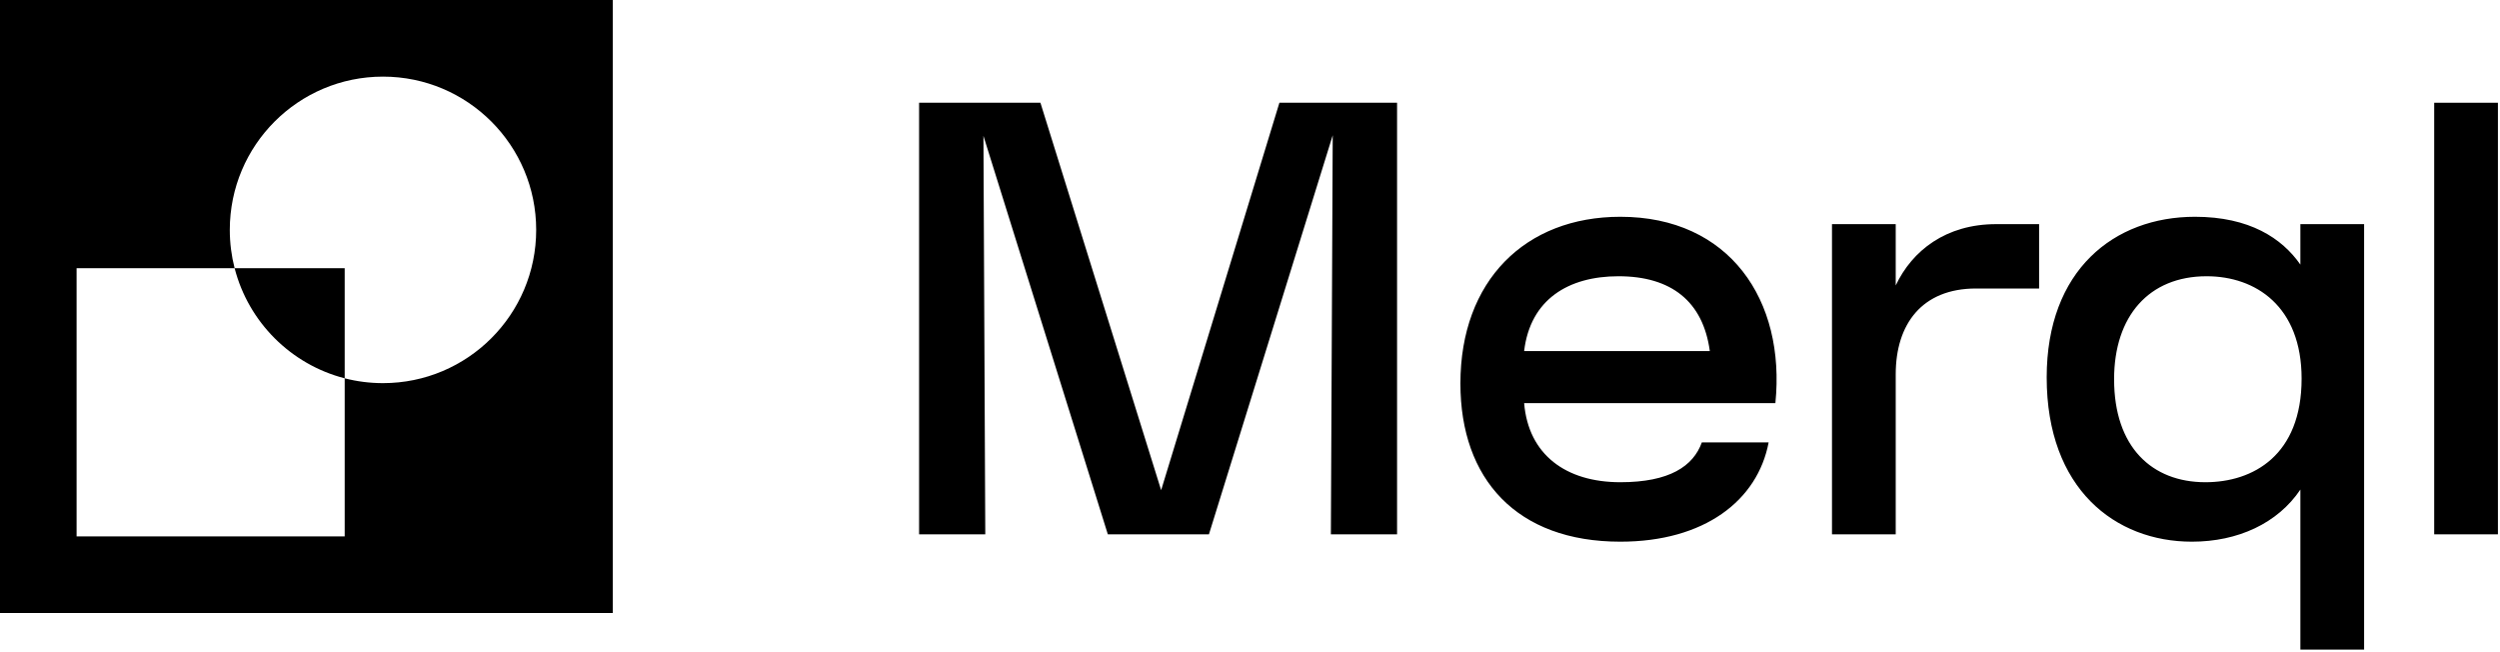
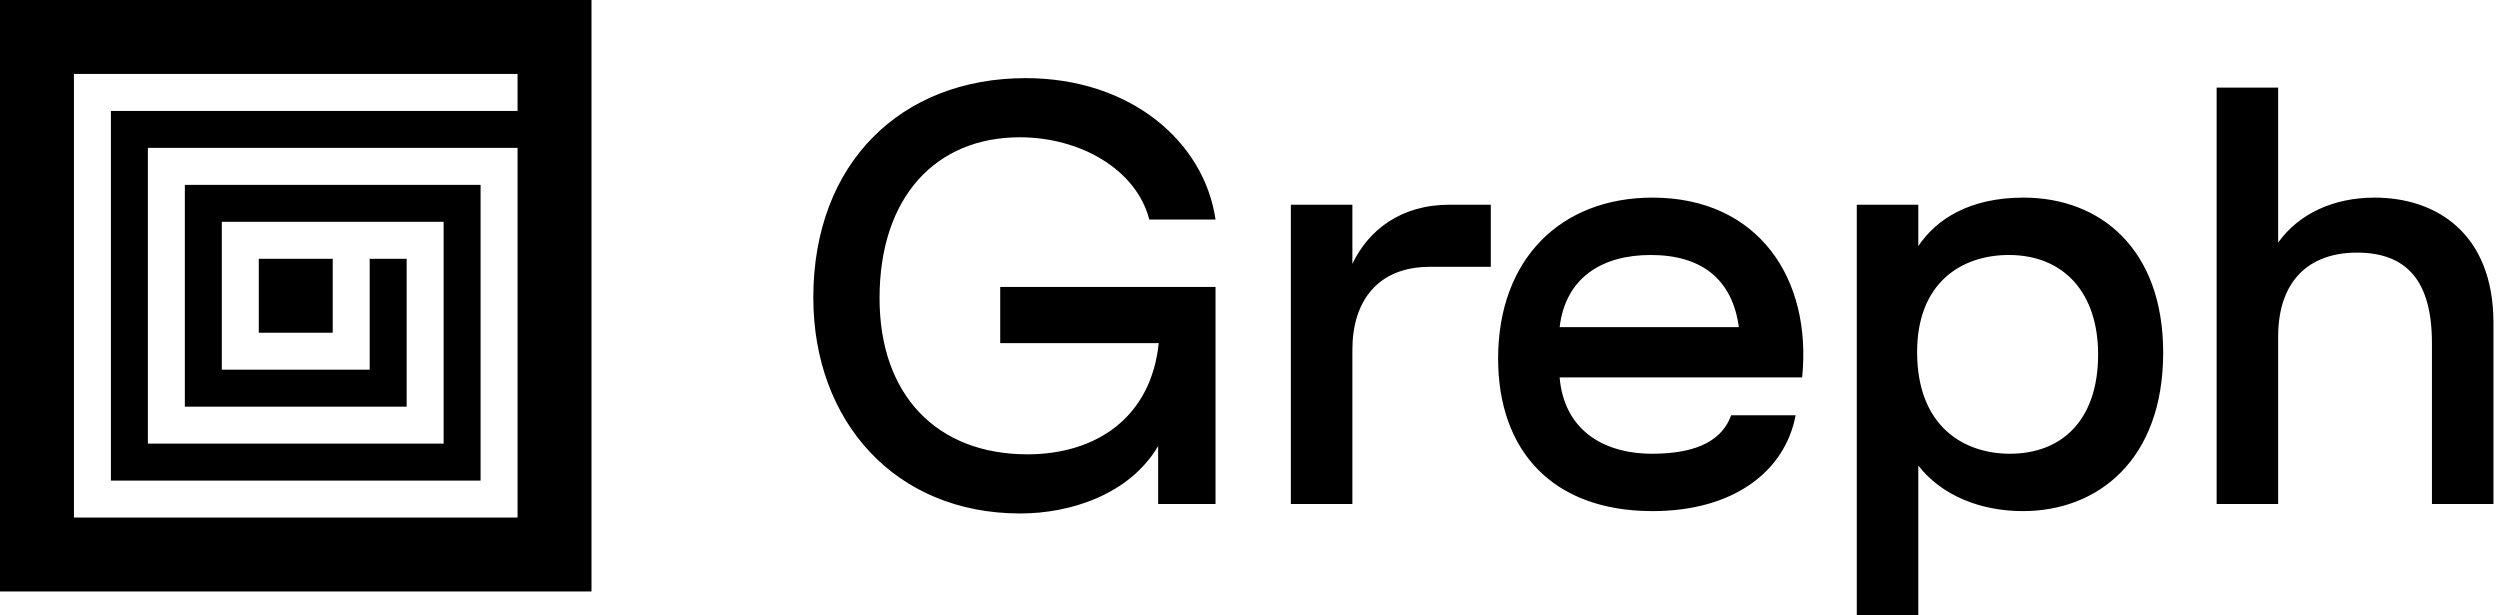
- <svg xmlns="http://www.w3.org/2000/svg" width="522" height="136" viewBox="0 0 522 136">
+ <svg xmlns="http://www.w3.org/2000/svg" width="541" height="133" viewBox="0 0 541 133">
  <g fill-rule="evenodd">
-     <g transform="translate(191.984 21.456)">
-       <polygon fill-rule="nonzero" points="0 90.112 13.824 90.112 13.44 6.912 39.424 90.112 60.544 90.112 86.4 6.784 86.016 90.112 99.84 90.112 99.84 0 75.264 0 50.56 80.896 25.344 0 0 0" />
-       <path fill-rule="nonzero" d="M146.48 91.648C164.016 91.648 175.152 83.072 177.456 70.912L163.504 70.912C161.712 75.904 156.72 79.232 146.48 79.232 135.088 79.232 127.28 73.472 126.384 62.72L178.864 62.72C181.04 41.216 169.264 23.808 146.48 23.808 126.64 23.808 113.072 37.12 113.072 58.624 113.072 78.592 124.848 91.648 146.48 91.648ZM146.096 36.224C157.104 36.224 163.76 41.472 165.168 51.84L126.384 51.84C127.664 41.088 135.6 36.224 146.096 36.224ZM190.688 90.112 204 90.112 204 56.704C204 46.208 209.504 38.784 220.768 38.784L233.952 38.784 233.952 25.344 224.992 25.344C214.496 25.344 207.456 30.848 204 38.144L204 25.344 190.688 25.344 190.688 90.112ZM265.872 91.648C275.472 91.648 283.792 87.808 288.528 80.768L288.528 114.176 301.84 114.176 301.84 25.344 288.528 25.344 288.528 33.792C284.688 28.288 277.904 23.808 266.512 23.808 249.616 23.808 235.536 34.944 235.536 57.344 235.536 80.64 249.872 91.648 265.872 91.648ZM268.688 79.232C257.552 79.232 249.616 71.936 249.616 57.728 249.616 44.544 256.912 36.224 268.944 36.224 279.184 36.224 288.784 42.496 288.784 57.6 288.784 73.6 278.672 79.232 268.688 79.232Z" />
-       <polygon fill-rule="nonzero" points="316.48 90.112 329.792 90.112 329.792 0 316.48 0" />
-     </g>
-     <path d="M128,0 L128,128 L-4.26325641e-14,128 L-4.26325641e-14,0 L128,0 Z M49.008,56.001 L16,56 L16,112 L72,112 L72,78.992 C60.756,76.098 51.903,67.245 49.008,56.001 Z M80,16 C62.327,16 48,30.327 48,48 C48,50.763 48.35,53.444 49.008,56.001 L72,56 L72,78.992 C74.557,79.65 77.238,80 80,80 C97.673,80 112,65.673 112,48 C112,30.327 97.673,16 80,16 Z" />
+     <path fill-rule="nonzero" d="M44.8 94.208C55.424 94.208 68.352 90.24 74.624 79.616L74.624 92.16 87.04 92.16 87.04 45.184 40.448 45.184 40.448 57.344 74.752 57.344C73.088 73.472 61.184 81.408 46.336 81.408 26.88 81.408 14.336 68.736 14.336 47.616 14.336 25.6 26.624 12.8 44.672 12.8 57.728 12.8 69.888 19.712 72.704 30.592L87.04 30.592C84.608 13.824 68.736 0 45.952 0 18.944 0 2.84217094e-14 18.432 2.84217094e-14 47.488 2.84217094e-14 74.24 17.664 94.208 44.8 94.208ZM103.344 92.16 116.656 92.16 116.656 58.752C116.656 48.256 122.16 40.832 133.424 40.832L146.608 40.832 146.608 27.392 137.648 27.392C127.152 27.392 120.112 32.896 116.656 40.192L116.656 27.392 103.344 27.392 103.344 92.16ZM181.6 93.696C199.136 93.696 210.272 85.12 212.576 72.96L198.624 72.96C196.832 77.952 191.84 81.28 181.6 81.28 170.208 81.28 162.4 75.52 161.504 64.768L213.984 64.768C216.16 43.264 204.384 25.856 181.6 25.856 161.76 25.856 148.192 39.168 148.192 60.672 148.192 80.64 159.968 93.696 181.6 93.696ZM181.216 38.272C192.224 38.272 198.88 43.52 200.288 53.888L161.504 53.888C162.784 43.136 170.72 38.272 181.216 38.272ZM225.808 116.224 239.12 116.224 239.12 83.84C244.112 90.24 252.432 93.696 261.776 93.696 277.904 93.696 292.112 82.688 292.112 59.392 292.112 36.992 278.544 25.856 261.904 25.856 250.128 25.856 242.96 30.592 239.12 36.352L239.12 27.392 225.808 27.392 225.808 116.224ZM258.96 81.28C248.976 81.28 238.864 75.392 238.864 59.264 238.864 44.288 248.464 38.272 258.704 38.272 270.736 38.272 278.032 46.592 278.032 59.776 278.032 74.112 270.096 81.28 258.96 81.28ZM303.68 92.16 316.992 92.16 316.992 55.936C316.992 43.904 323.648 37.76 334.016 37.76 344.64 37.76 350.272 43.648 350.272 57.344L350.272 92.16 363.584 92.16 363.584 52.992C363.584 33.536 351.168 25.856 337.856 25.856 329.024 25.856 321.472 29.312 316.992 35.584L316.992 2.048 303.68 2.048 303.68 92.16Z" transform="translate(176 16.908)" />
+     <path d="M128,0 L128,128 L3.55271368e-15,128 L3.55271368e-15,0 L128,0 Z M112,16 L16,16 L16,23.999 L16,104 L16,112 L24,112 L104,112 L112,112 L112,40 L104,40 L104,104 L24,104 L24,23.999 L112,24 L112,16 Z M40,40 L32,40 L32,96 L40,96 L96,96 L96,88 L96,48 L56,48 L48,48 L48,56 L48,80 L72,80 L80,80 L80,56 L88,56 L88,88 L40,88 L40,40 Z M56,56 L72,56 L72,71.999 L56,71.999 L56,56 Z M112,32 L32,32 L32,40 L112,40 L112,32 Z" />
  </g>
</svg>
